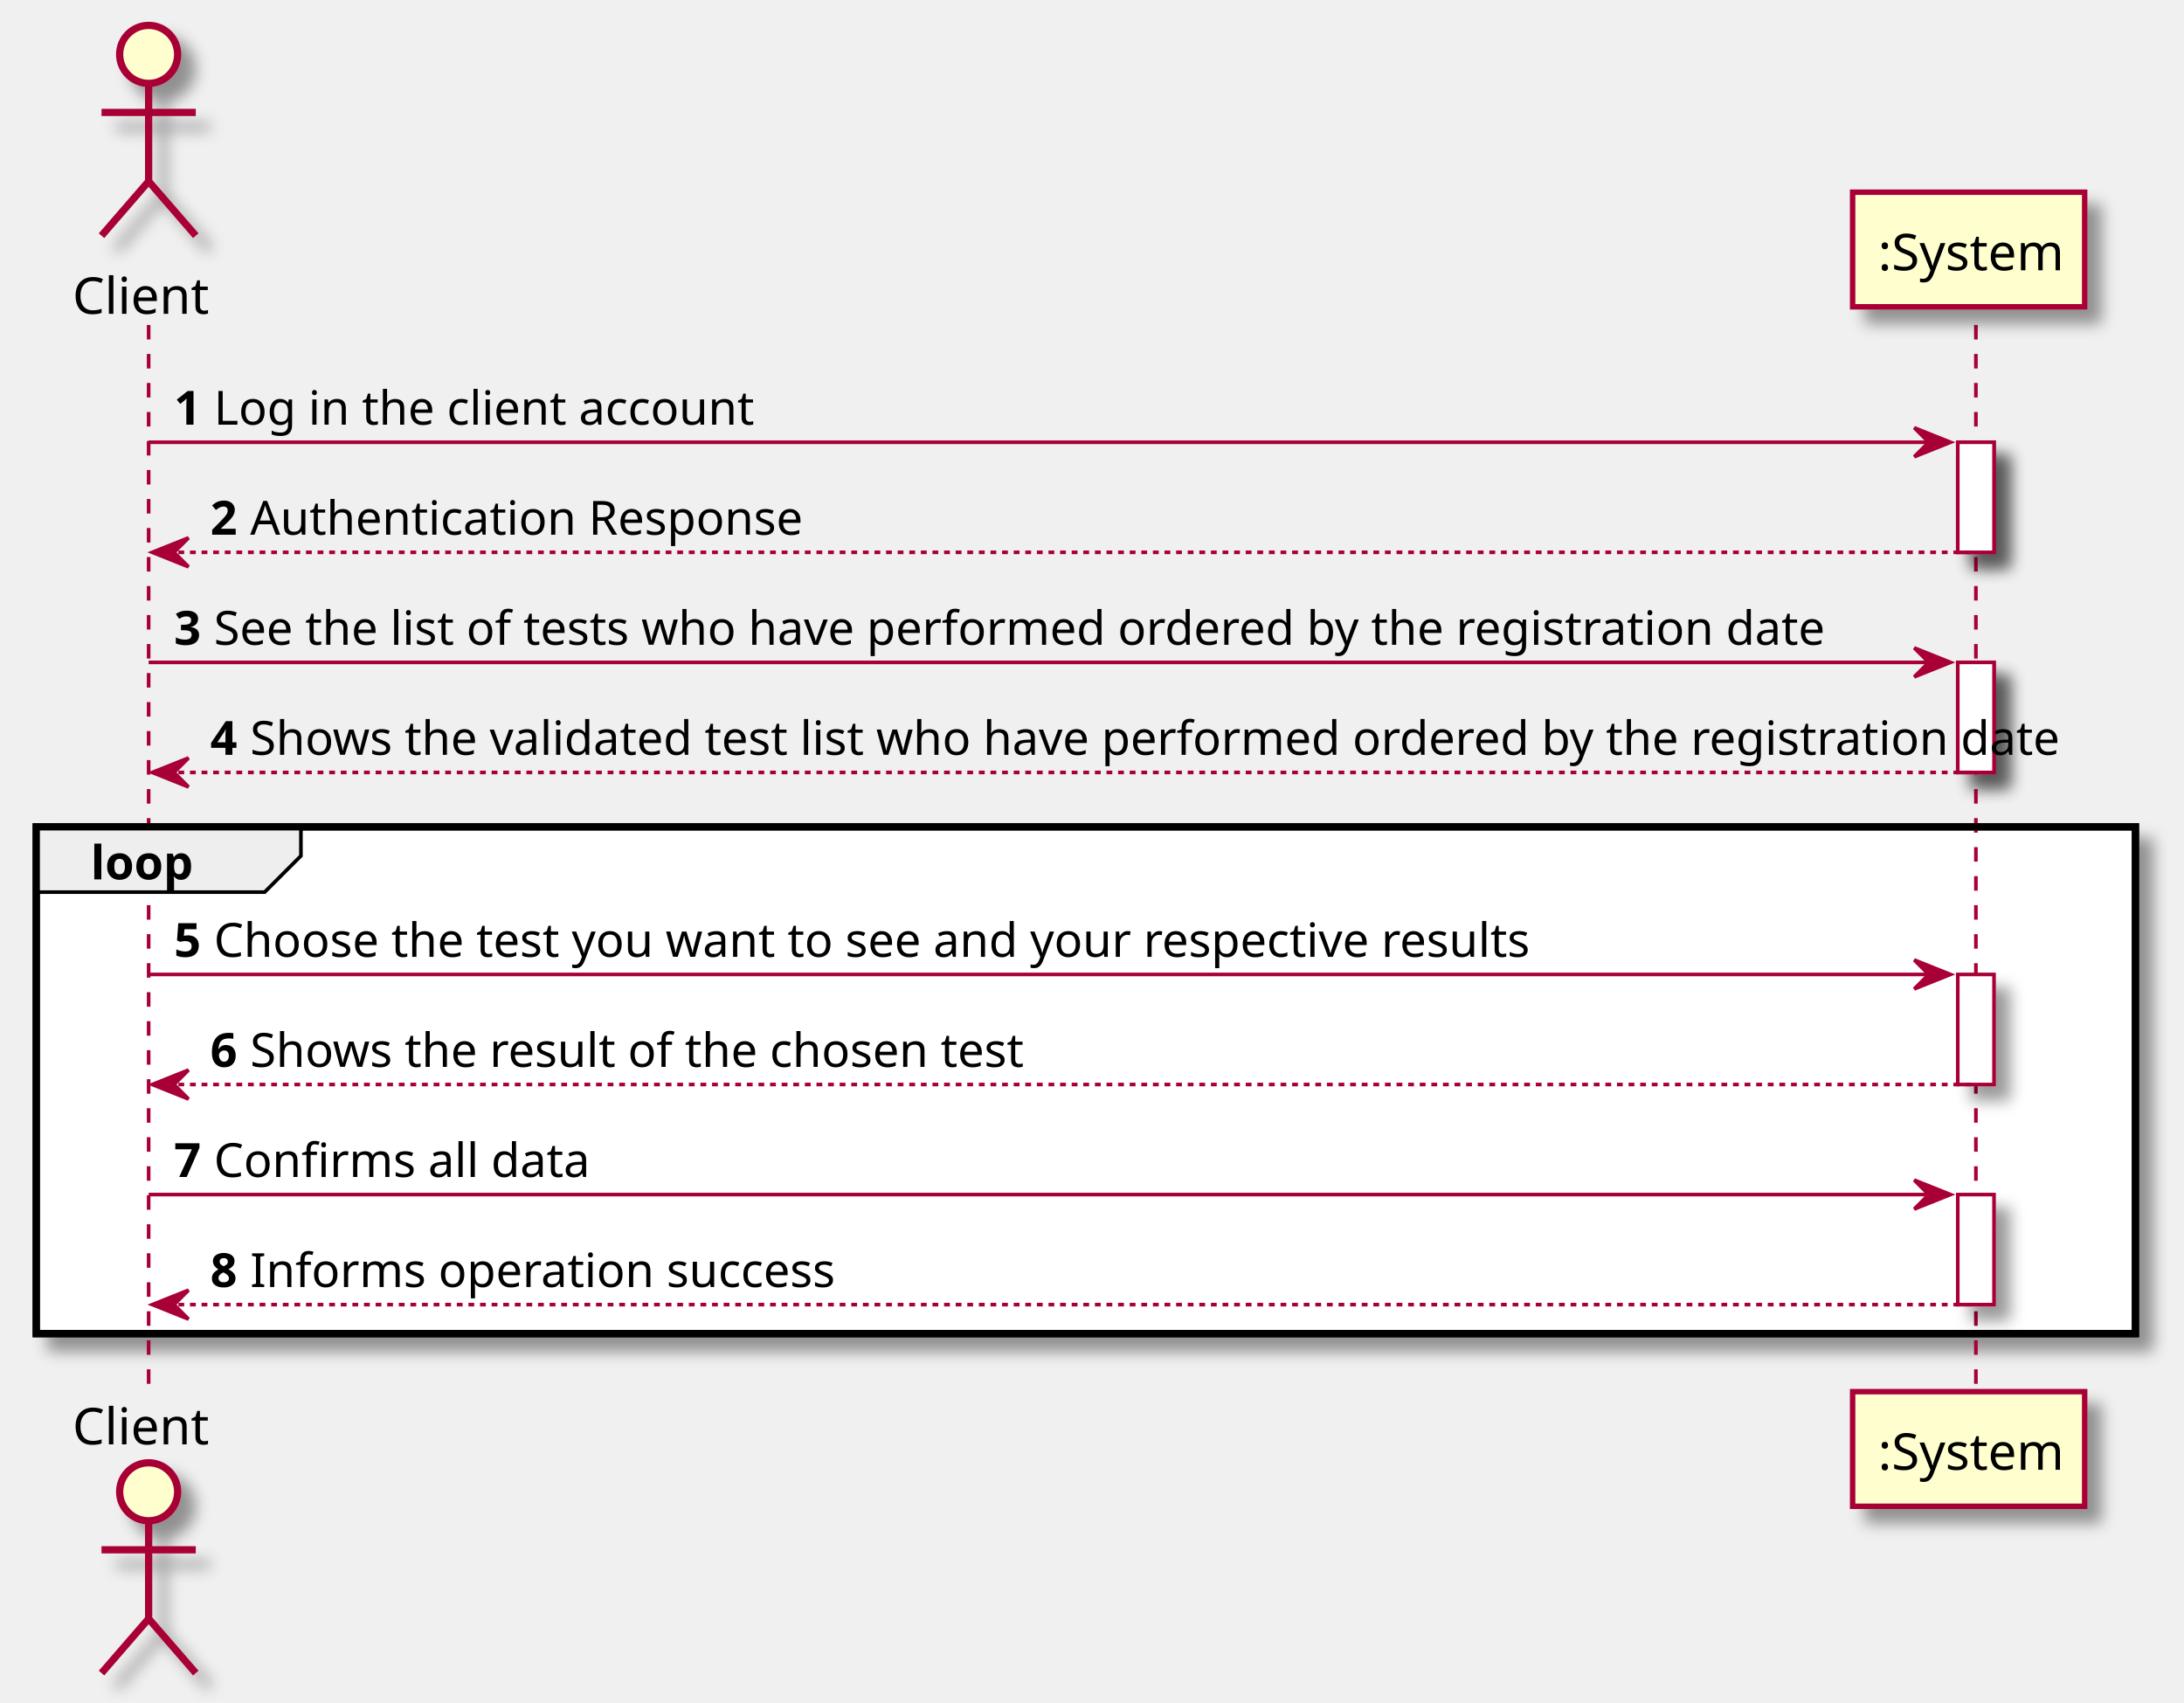
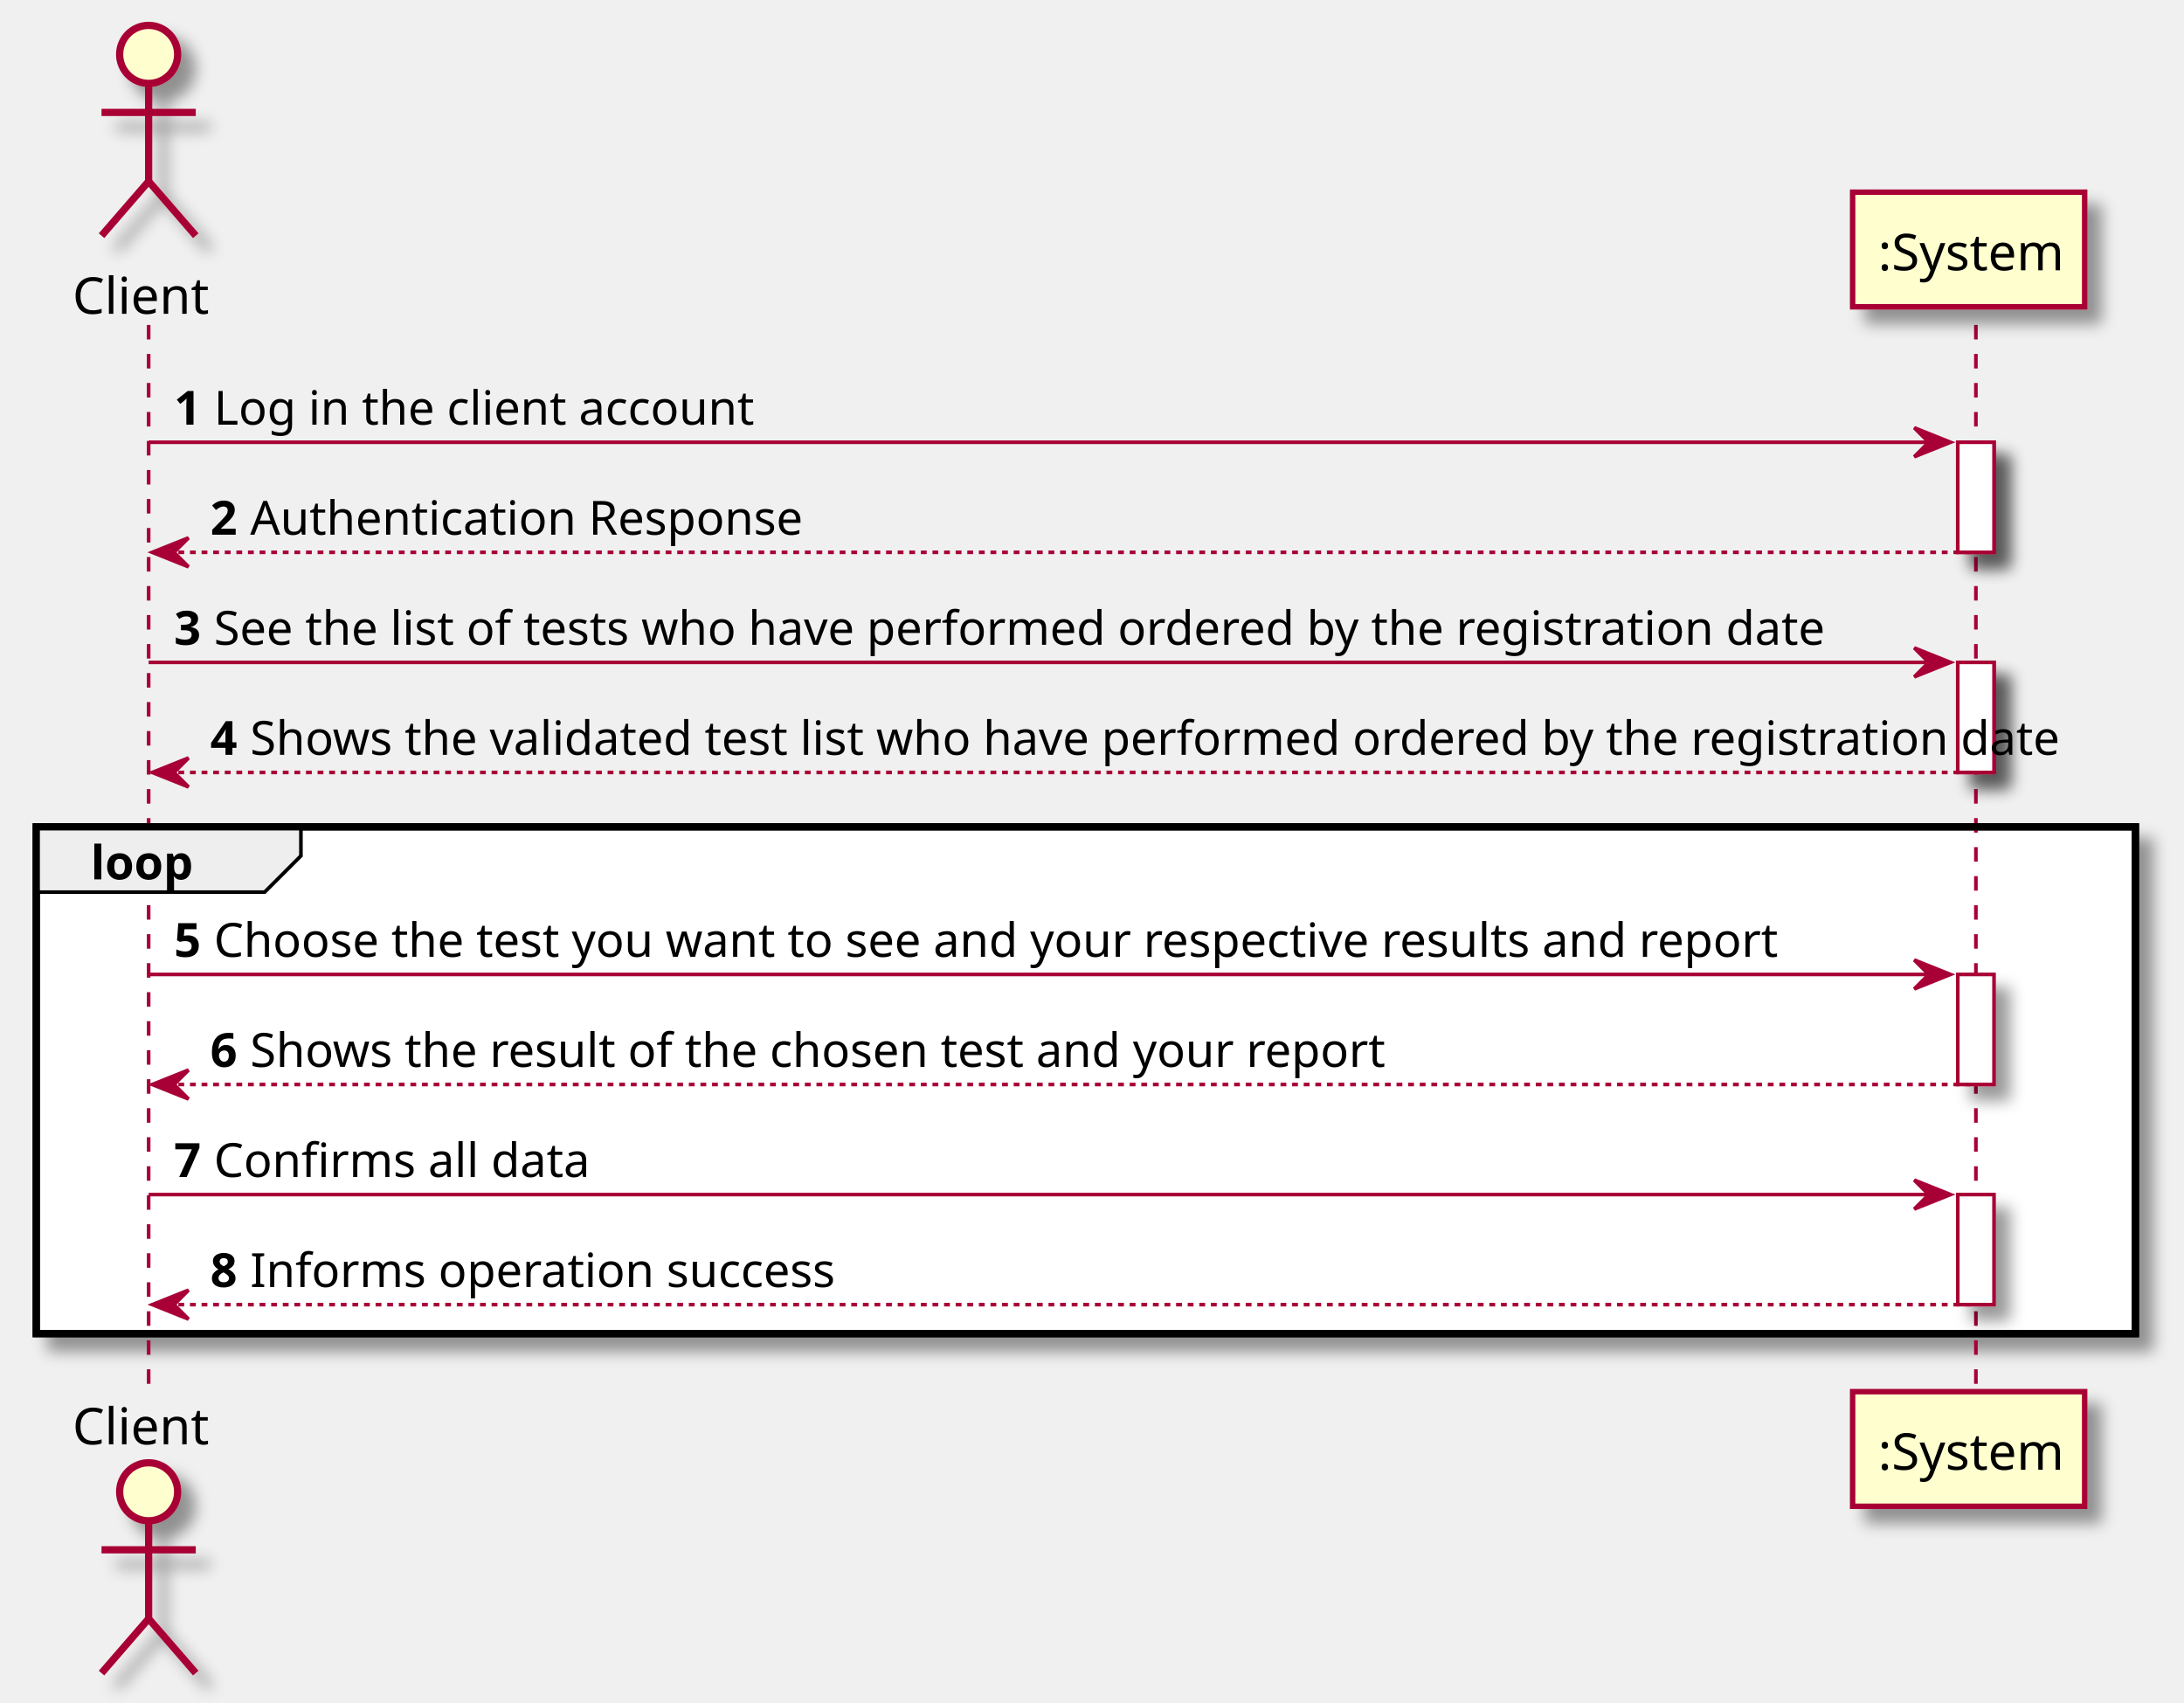
<svg xmlns="http://www.w3.org/2000/svg" contentScriptType="application/ecmascript" contentStyleType="text/css" height="587.5px" preserveAspectRatio="none" style="width:753px;height:587px;background:#FFFFFF;" version="1.1" viewBox="0 0 753 587" width="753.75px" zoomAndPan="magnify">
  <defs>
-     <filter height="300%" id="f1353dn9rvawfu" width="300%" x="-1" y="-1">
+     <filter height="300%" id="f15x1ibb6sym07" width="300%" x="-1" y="-1">
      <feGaussianBlur result="blurOut" stdDeviation="2.5" />
      <feColorMatrix in="blurOut" result="blurOut2" type="matrix" values="0 0 0 0 0 0 0 0 0 0 0 0 0 0 0 0 0 0 .4 0" />
      <feOffset dx="5.0" dy="5.0" in="blurOut2" result="blurOut3" />
      <feBlend in="SourceGraphic" in2="blurOut3" mode="normal" />
    </filter>
  </defs>
  <g>
-     <rect fill="#FFFFFF" filter="url(#f1353dn9rvawfu)" height="37.94" style="stroke:#A80036;stroke-width:1.25;" width="12.5" x="675" y="152.451" />
-     <rect fill="#FFFFFF" filter="url(#f1353dn9rvawfu)" height="37.94" style="stroke:#A80036;stroke-width:1.25;" width="12.5" x="675" y="228.33" />
-     <rect fill="#FFFFFF" filter="url(#f1353dn9rvawfu)" height="37.94" style="stroke:#A80036;stroke-width:1.25;" width="12.5" x="675" y="335.898" />
-     <rect fill="#FFFFFF" filter="url(#f1353dn9rvawfu)" height="37.94" style="stroke:#A80036;stroke-width:1.25;" width="12.5" x="675" y="411.777" />
-     <rect fill="#FFFFFF" filter="url(#f1353dn9rvawfu)" height="174.697" style="stroke:#000000;stroke-width:2.5;" width="723.75" x="12.5" y="285.019" />
+     <rect fill="#FFFFFF" filter="url(#f15x1ibb6sym07)" height="37.94" style="stroke:#A80036;stroke-width:1.25;" width="12.5" x="675" y="152.451" />
+     <rect fill="#FFFFFF" filter="url(#f15x1ibb6sym07)" height="37.94" style="stroke:#A80036;stroke-width:1.25;" width="12.5" x="675" y="228.33" />
+     <rect fill="#FFFFFF" filter="url(#f15x1ibb6sym07)" height="37.94" style="stroke:#A80036;stroke-width:1.25;" width="12.5" x="675" y="335.898" />
+     <rect fill="#FFFFFF" filter="url(#f15x1ibb6sym07)" height="37.94" style="stroke:#A80036;stroke-width:1.25;" width="12.5" x="675" y="411.777" />
+     <rect fill="#FFFFFF" filter="url(#f15x1ibb6sym07)" height="174.697" style="stroke:#000000;stroke-width:2.5;" width="723.75" x="12.5" y="285.019" />
    <line style="stroke:#A80036;stroke-width:1.25;stroke-dasharray:5.0,5.0;" x1="51.25" x2="51.25" y1="112.012" y2="480.967" />
    <line style="stroke:#A80036;stroke-width:1.25;stroke-dasharray:5.0,5.0;" x1="681.25" x2="681.25" y1="112.012" y2="480.967" />
    <text fill="#000000" font-family="sans-serif" font-size="17.5" lengthAdjust="spacing" textLength="45" x="25" y="108.166">Client</text>
-     <ellipse cx="51.25" cy="18.75" fill="#FEFECE" filter="url(#f1353dn9rvawfu)" rx="10" ry="10" style="stroke:#A80036;stroke-width:2.5;" />
-     <path d="M51.25,28.75 L51.25,62.5 M35,38.75 L67.5,38.75 M51.25,62.5 L35,81.25 M51.25,62.5 L67.5,81.25 " fill="none" filter="url(#f1353dn9rvawfu)" style="stroke:#A80036;stroke-width:2.5;" />
+     <ellipse cx="51.25" cy="18.75" fill="#FEFECE" filter="url(#f15x1ibb6sym07)" rx="10" ry="10" style="stroke:#A80036;stroke-width:2.5;" />
+     <path d="M51.25,28.75 L51.25,62.5 M35,38.75 L67.5,38.75 M51.25,62.5 L35,81.25 M51.25,62.5 L67.5,81.25 " fill="none" filter="url(#f15x1ibb6sym07)" style="stroke:#A80036;stroke-width:2.5;" />
    <text fill="#000000" font-family="sans-serif" font-size="17.5" lengthAdjust="spacing" textLength="45" x="25" y="497.883">Client</text>
-     <ellipse cx="51.25" cy="514.229" fill="#FEFECE" filter="url(#f1353dn9rvawfu)" rx="10" ry="10" style="stroke:#A80036;stroke-width:2.5;" />
-     <path d="M51.25,524.229 L51.25,557.979 M35,534.229 L67.5,534.229 M51.25,557.979 L35,576.729 M51.25,557.979 L67.5,576.729 " fill="none" filter="url(#f1353dn9rvawfu)" style="stroke:#A80036;stroke-width:2.5;" />
-     <rect fill="#FEFECE" filter="url(#f1353dn9rvawfu)" height="39.512" style="stroke:#A80036;stroke-width:1.875;" width="80" x="638.75" y="66.25" />
+     <ellipse cx="51.25" cy="514.229" fill="#FEFECE" filter="url(#f15x1ibb6sym07)" rx="10" ry="10" style="stroke:#A80036;stroke-width:2.5;" />
+     <path d="M51.25,524.229 L51.25,557.979 M35,534.229 L67.5,534.229 M51.25,557.979 L35,576.729 M51.25,557.979 L67.5,576.729 " fill="none" filter="url(#f15x1ibb6sym07)" style="stroke:#A80036;stroke-width:2.5;" />
+     <rect fill="#FEFECE" filter="url(#f15x1ibb6sym07)" height="39.512" style="stroke:#A80036;stroke-width:1.875;" width="80" x="638.75" y="66.25" />
    <text fill="#000000" font-family="sans-serif" font-size="17.5" lengthAdjust="spacing" textLength="62.5" x="647.5" y="93.166">:System</text>
-     <rect fill="#FEFECE" filter="url(#f1353dn9rvawfu)" height="39.512" style="stroke:#A80036;stroke-width:1.875;" width="80" x="638.75" y="479.717" />
+     <rect fill="#FEFECE" filter="url(#f15x1ibb6sym07)" height="39.512" style="stroke:#A80036;stroke-width:1.875;" width="80" x="638.75" y="479.717" />
    <text fill="#000000" font-family="sans-serif" font-size="17.5" lengthAdjust="spacing" textLength="62.5" x="647.5" y="506.633">:System</text>
-     <rect fill="#FFFFFF" filter="url(#f1353dn9rvawfu)" height="37.94" style="stroke:#A80036;stroke-width:1.25;" width="12.5" x="675" y="152.451" />
-     <rect fill="#FFFFFF" filter="url(#f1353dn9rvawfu)" height="37.94" style="stroke:#A80036;stroke-width:1.25;" width="12.5" x="675" y="228.33" />
-     <rect fill="#FFFFFF" filter="url(#f1353dn9rvawfu)" height="37.94" style="stroke:#A80036;stroke-width:1.25;" width="12.5" x="675" y="335.898" />
-     <rect fill="#FFFFFF" filter="url(#f1353dn9rvawfu)" height="37.94" style="stroke:#A80036;stroke-width:1.25;" width="12.5" x="675" y="411.777" />
+     <rect fill="#FFFFFF" filter="url(#f15x1ibb6sym07)" height="37.94" style="stroke:#A80036;stroke-width:1.25;" width="12.5" x="675" y="152.451" />
+     <rect fill="#FFFFFF" filter="url(#f15x1ibb6sym07)" height="37.94" style="stroke:#A80036;stroke-width:1.25;" width="12.5" x="675" y="228.33" />
+     <rect fill="#FFFFFF" filter="url(#f15x1ibb6sym07)" height="37.94" style="stroke:#A80036;stroke-width:1.25;" width="12.5" x="675" y="335.898" />
+     <rect fill="#FFFFFF" filter="url(#f15x1ibb6sym07)" height="37.94" style="stroke:#A80036;stroke-width:1.25;" width="12.5" x="675" y="411.777" />
    <polygon fill="#A80036" points="660,147.451,672.5,152.451,660,157.451,665,152.451" style="stroke:#A80036;stroke-width:1.25;" />
    <line style="stroke:#A80036;stroke-width:1.25;" x1="51.25" x2="667.5" y1="152.451" y2="152.451" />
    <text fill="#000000" font-family="sans-serif" font-size="16.25" font-weight="bold" lengthAdjust="spacing" textLength="8.75" x="60" y="146.381">1</text>
    <text fill="#000000" font-family="sans-serif" font-size="16.25" lengthAdjust="spacing" textLength="177.5" x="73.75" y="146.381">Log in the client account</text>
    <polygon fill="#A80036" points="65,185.391,52.5,190.391,65,195.391,60,190.391" style="stroke:#A80036;stroke-width:1.25;" />
    <line style="stroke:#A80036;stroke-width:1.25;stroke-dasharray:2.0,2.0;" x1="57.5" x2="680" y1="190.391" y2="190.391" />
    <text fill="#000000" font-family="sans-serif" font-size="16.25" font-weight="bold" lengthAdjust="spacing" textLength="8.75" x="72.5" y="184.32">2</text>
    <text fill="#000000" font-family="sans-serif" font-size="16.25" lengthAdjust="spacing" textLength="181.25" x="86.25" y="184.32">Authentication Response</text>
    <polygon fill="#A80036" points="660,223.33,672.5,228.33,660,233.33,665,228.33" style="stroke:#A80036;stroke-width:1.25;" />
    <line style="stroke:#A80036;stroke-width:1.25;" x1="51.25" x2="667.5" y1="228.33" y2="228.33" />
    <text fill="#000000" font-family="sans-serif" font-size="16.25" font-weight="bold" lengthAdjust="spacing" textLength="8.75" x="60" y="222.26">3</text>
    <text fill="#000000" font-family="sans-serif" font-size="16.25" lengthAdjust="spacing" textLength="518.75" x="73.75" y="222.26">See the list of tests who have performed ordered by the registration date</text>
    <polygon fill="#A80036" points="65,261.269,52.5,266.269,65,271.269,60,266.269" style="stroke:#A80036;stroke-width:1.25;" />
    <line style="stroke:#A80036;stroke-width:1.25;stroke-dasharray:2.0,2.0;" x1="57.5" x2="680" y1="266.269" y2="266.269" />
    <text fill="#000000" font-family="sans-serif" font-size="16.25" font-weight="bold" lengthAdjust="spacing" textLength="8.75" x="72.5" y="260.199">4</text>
    <text fill="#000000" font-family="sans-serif" font-size="16.25" lengthAdjust="spacing" textLength="580" x="86.25" y="260.199">Shows the validated test list who have performed ordered by the registration date</text>
    <path d="M12.5,285.019 L103.75,285.019 L103.75,295.019 L91.25,307.519 L12.5,307.519 L12.5,285.019 " fill="#EEEEEE" style="stroke:#000000;stroke-width:1.25;" />
    <rect fill="none" height="174.697" style="stroke:#000000;stroke-width:2.5;" width="723.75" x="12.5" y="285.019" />
    <text fill="#000000" font-family="sans-serif" font-size="16.25" font-weight="bold" lengthAdjust="spacing" textLength="35" x="31.25" y="303.138">loop</text>
    <polygon fill="#A80036" points="660,330.898,672.5,335.898,660,340.898,665,335.898" style="stroke:#A80036;stroke-width:1.25;" />
    <line style="stroke:#A80036;stroke-width:1.25;" x1="51.25" x2="667.5" y1="335.898" y2="335.898" />
    <text fill="#000000" font-family="sans-serif" font-size="16.25" font-weight="bold" lengthAdjust="spacing" textLength="8.75" x="60" y="329.828">5</text>
-     <text fill="#000000" font-family="sans-serif" font-size="16.25" lengthAdjust="spacing" textLength="433.75" x="73.75" y="329.828">Choose the test you want to see and your respective results</text>
+     <text fill="#000000" font-family="sans-serif" font-size="16.25" lengthAdjust="spacing" textLength="511.25" x="73.75" y="329.828">Choose the test you want to see and your respective results and report</text>
    <polygon fill="#A80036" points="65,368.838,52.5,373.838,65,378.838,60,373.838" style="stroke:#A80036;stroke-width:1.25;" />
    <line style="stroke:#A80036;stroke-width:1.25;stroke-dasharray:2.0,2.0;" x1="57.5" x2="680" y1="373.838" y2="373.838" />
    <text fill="#000000" font-family="sans-serif" font-size="16.25" font-weight="bold" lengthAdjust="spacing" textLength="8.75" x="72.5" y="367.767">6</text>
-     <text fill="#000000" font-family="sans-serif" font-size="16.25" lengthAdjust="spacing" textLength="256.25" x="86.25" y="367.767">Shows the result of the chosen test</text>
+     <text fill="#000000" font-family="sans-serif" font-size="16.25" lengthAdjust="spacing" textLength="370" x="86.25" y="367.767">Shows the result of the chosen test and your report</text>
    <polygon fill="#A80036" points="660,406.777,672.5,411.777,660,416.777,665,411.777" style="stroke:#A80036;stroke-width:1.25;" />
    <line style="stroke:#A80036;stroke-width:1.25;" x1="51.25" x2="667.5" y1="411.777" y2="411.777" />
    <text fill="#000000" font-family="sans-serif" font-size="16.25" font-weight="bold" lengthAdjust="spacing" textLength="8.75" x="60" y="405.707">7</text>
    <text fill="#000000" font-family="sans-serif" font-size="16.25" lengthAdjust="spacing" textLength="121.25" x="73.75" y="405.707">Confirms all data</text>
    <polygon fill="#A80036" points="65,444.717,52.5,449.717,65,454.717,60,449.717" style="stroke:#A80036;stroke-width:1.25;" />
    <line style="stroke:#A80036;stroke-width:1.25;stroke-dasharray:2.0,2.0;" x1="57.5" x2="680" y1="449.717" y2="449.717" />
    <text fill="#000000" font-family="sans-serif" font-size="16.25" font-weight="bold" lengthAdjust="spacing" textLength="8.75" x="72.5" y="443.646">8</text>
    <text fill="#000000" font-family="sans-serif" font-size="16.25" lengthAdjust="spacing" textLength="190" x="86.25" y="443.646">Informs operation success</text>
  </g>
</svg>
